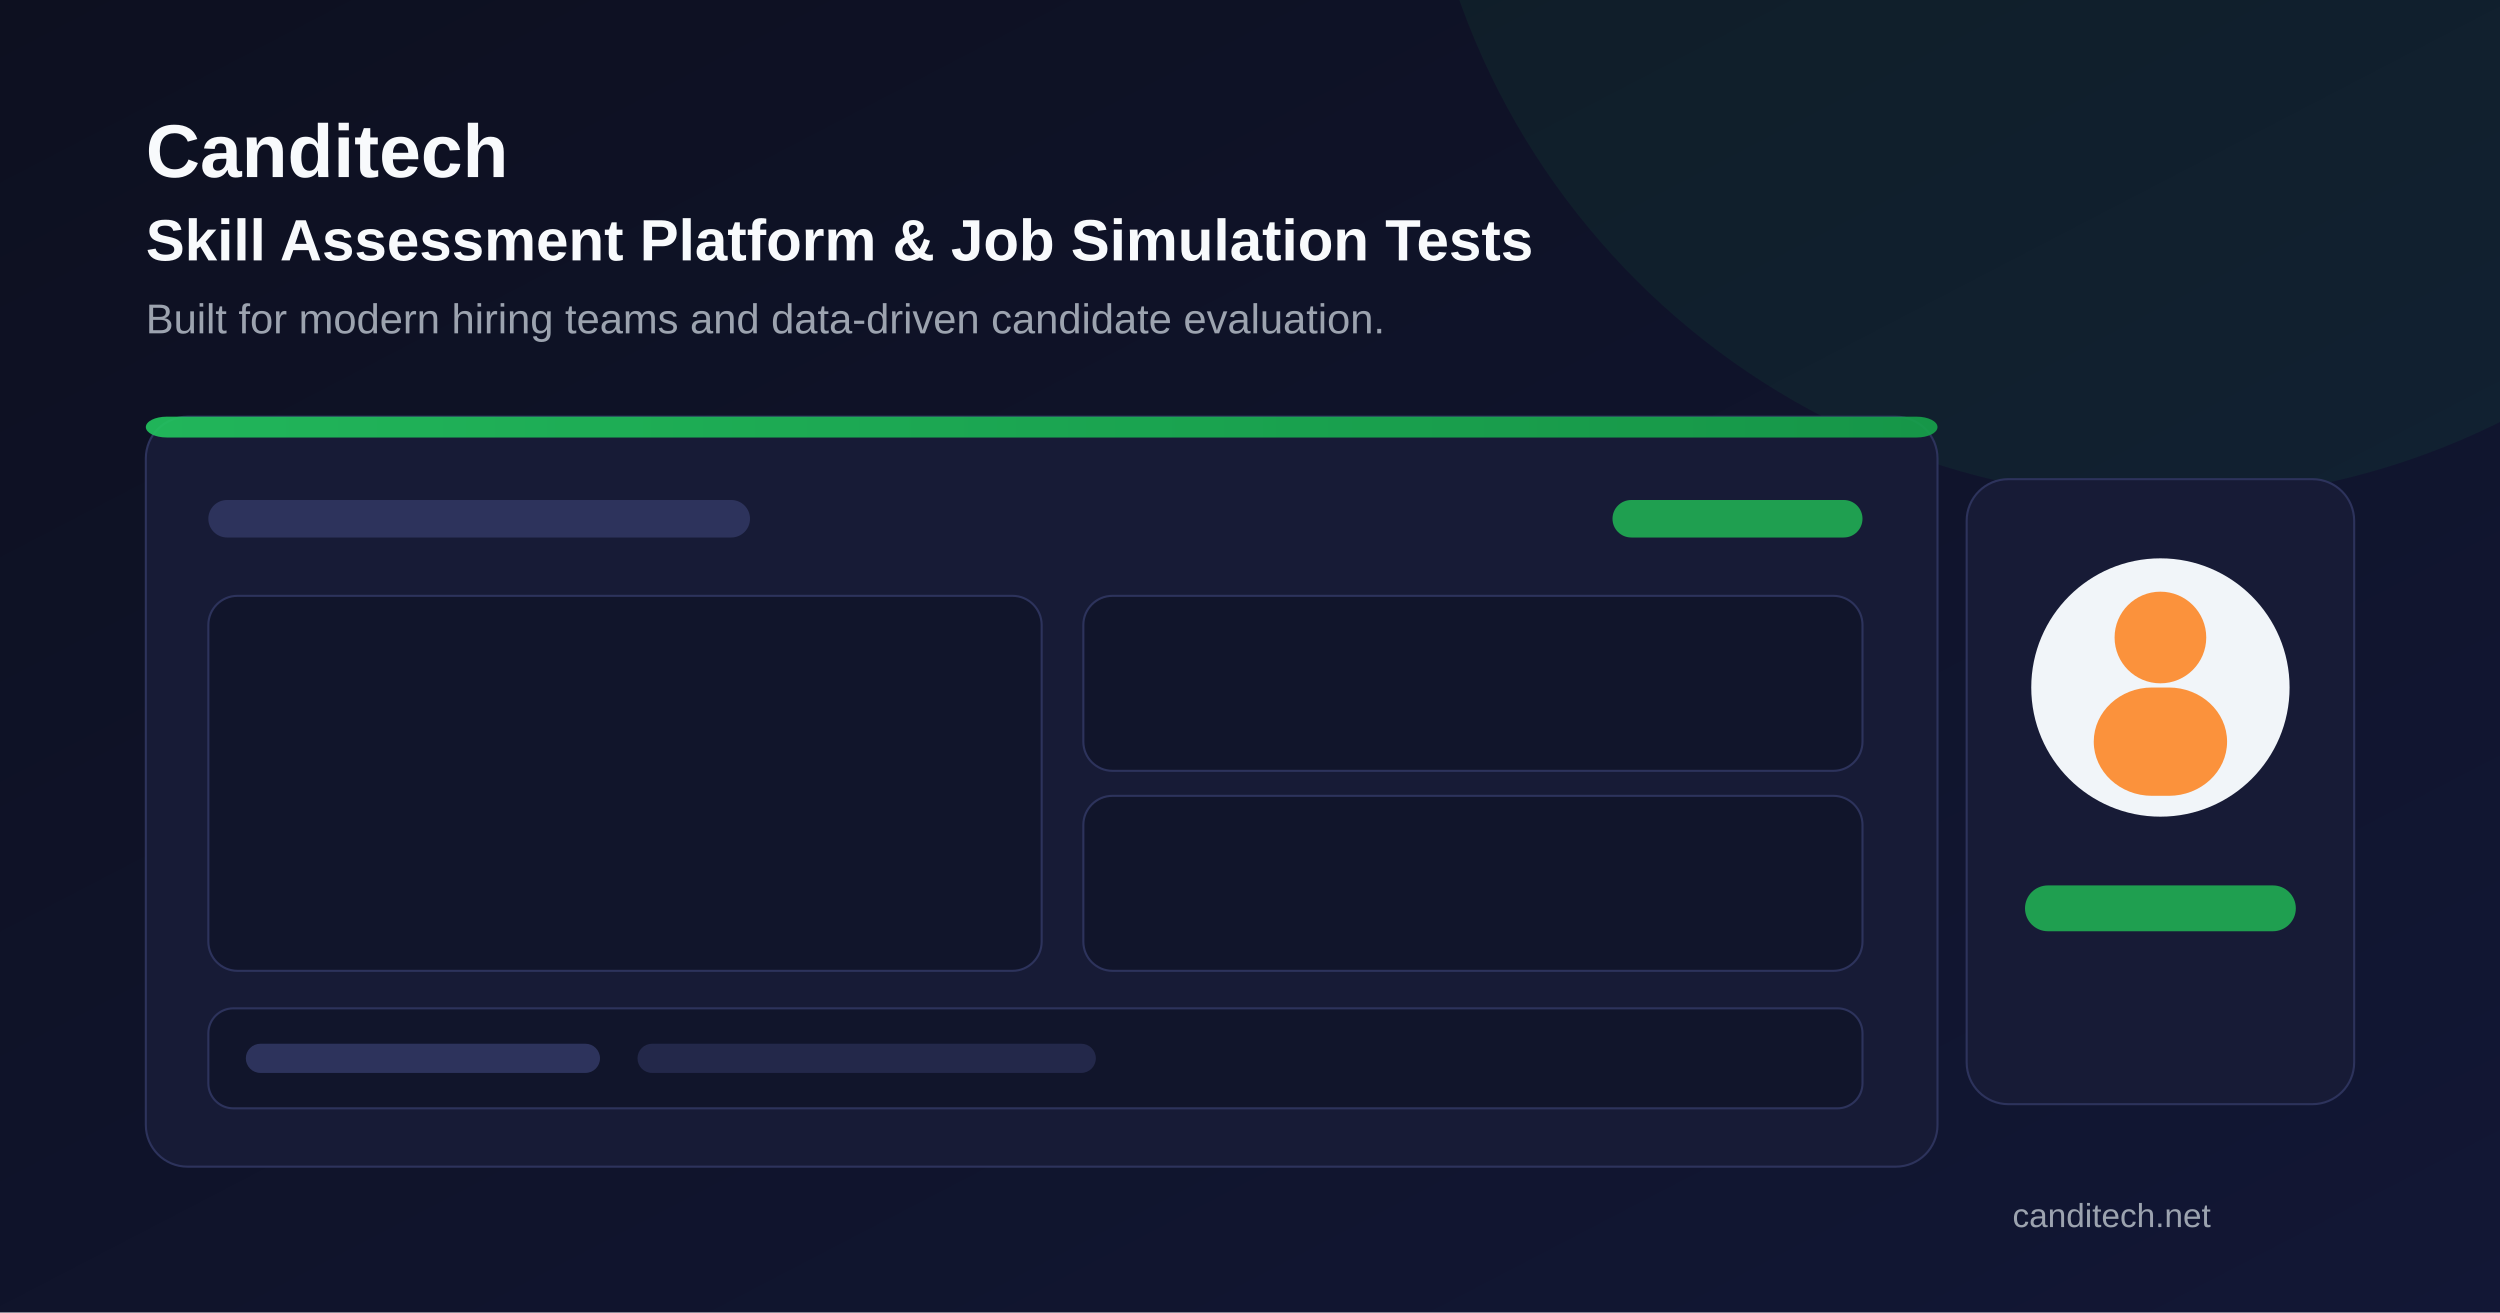
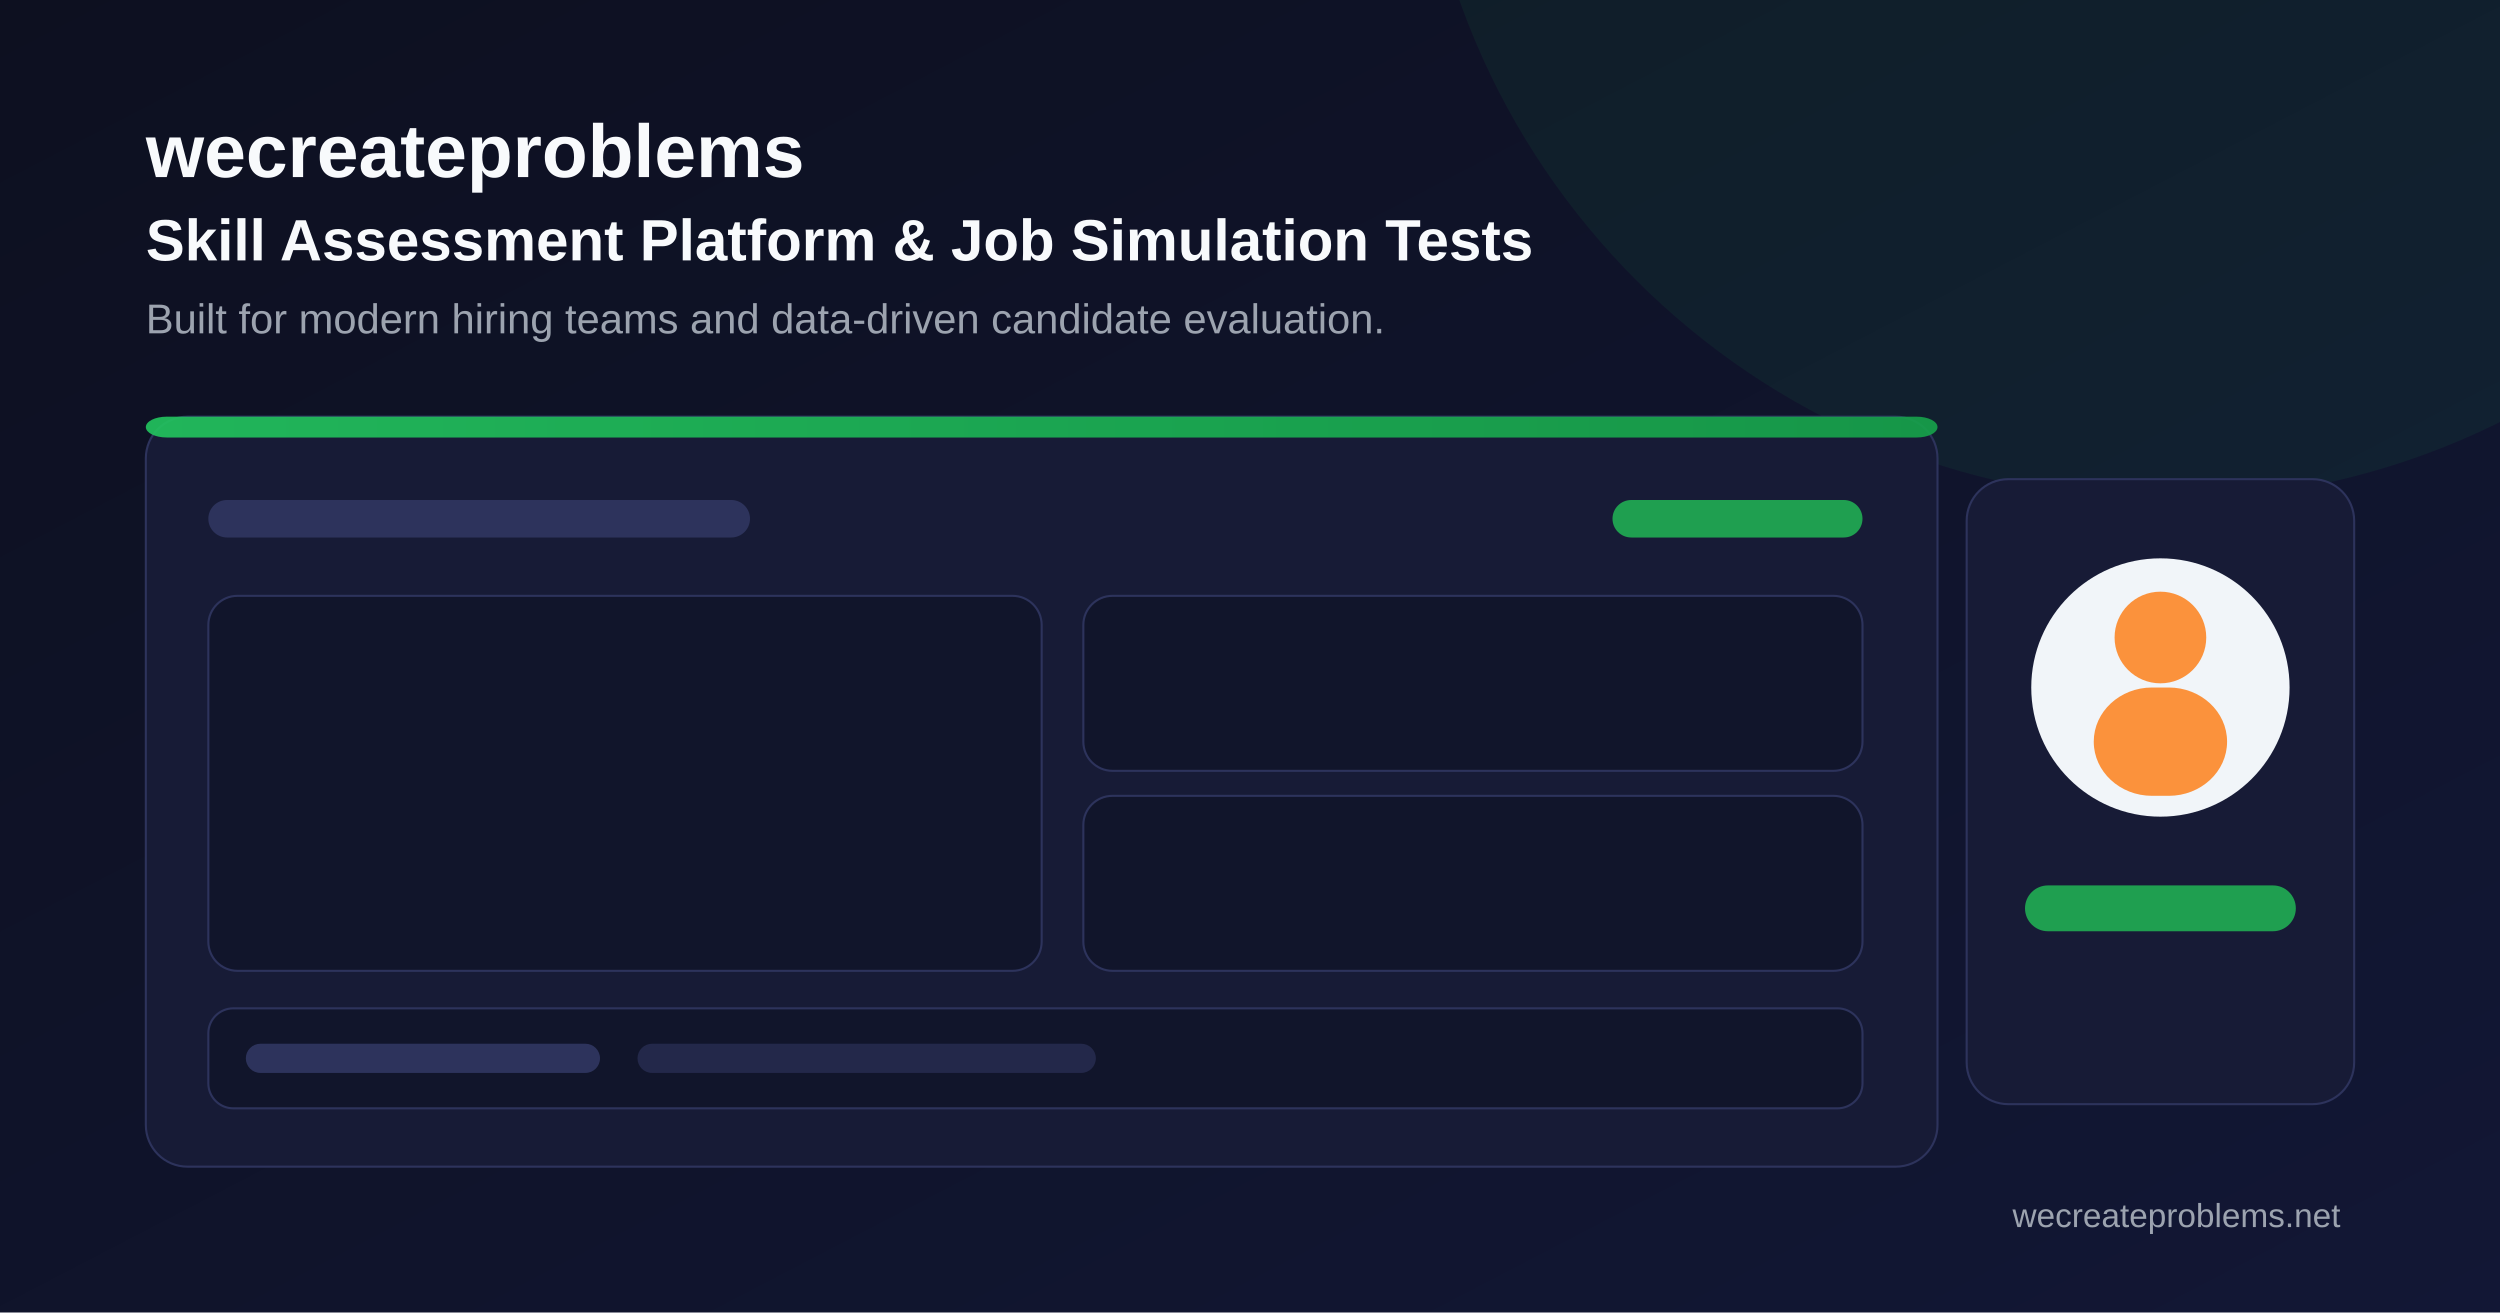
- <svg xmlns="http://www.w3.org/2000/svg" width="1200" height="630" viewBox="0 0 1200 630" role="img" aria-label="Canditech dashboard preview">
+ <svg xmlns="http://www.w3.org/2000/svg" width="1200" height="630" viewBox="0 0 1200 630" role="img" aria-label="wecreateproblems dashboard preview">
  <defs>
    <linearGradient id="bg" x1="0" y1="0" x2="1" y2="1">
      <stop offset="0%" stop-color="#0d1020" />
      <stop offset="100%" stop-color="#121735" />
    </linearGradient>
    <linearGradient id="accent" x1="0" y1="0" x2="1" y2="0">
      <stop offset="0%" stop-color="#22c55e" />
      <stop offset="100%" stop-color="#16a34a" />
    </linearGradient>
  </defs>
  <rect width="1200" height="630" fill="url(#bg)" />
  <circle cx="1040" cy="-120" r="360" fill="#22c55e" opacity="0.07" />
-   <text x="70" y="85" font-family="DM Sans, Segoe UI, Arial, sans-serif" font-size="36" font-weight="700" fill="#f8fafc">Canditech</text>
+   <text x="70" y="85" font-family="DM Sans, Segoe UI, Arial, sans-serif" font-size="36" font-weight="700" fill="#f8fafc">wecreateproblems</text>
  <text x="70" y="125" font-family="DM Sans, Segoe UI, Arial, sans-serif" font-size="28" font-weight="700" fill="#f8fafc">Skill Assessment Platform &amp; Job Simulation Tests</text>
  <text x="70" y="160" font-family="DM Sans, Segoe UI, Arial, sans-serif" font-size="20" fill="#9ca3af">Built for modern hiring teams and data-driven candidate evaluation.</text>
  <rect x="70" y="200" width="860" height="360" rx="20" fill="#171b36" stroke="#2d335c" />
  <rect x="70" y="200" width="860" height="10" rx="10" fill="url(#accent)" opacity="0.9" />
  <rect x="100" y="240" width="260" height="18" rx="9" fill="#2d335c" />
  <rect x="774" y="240" width="120" height="18" rx="9" fill="#1f9f50" />
  <rect x="100" y="286" width="400" height="180" rx="14" fill="#11152b" stroke="#2d335c" />
  <rect x="520" y="286" width="374" height="84" rx="14" fill="#11152b" stroke="#2d335c" />
  <rect x="520" y="382" width="374" height="84" rx="14" fill="#11152b" stroke="#2d335c" />
  <rect x="100" y="484" width="794" height="48" rx="12" fill="#11152b" stroke="#2d335c" />
  <rect x="118" y="501" width="170" height="14" rx="7" fill="#2d335c" />
  <rect x="306" y="501" width="220" height="14" rx="7" fill="#23284a" />
  <rect x="944" y="230" width="186" height="300" rx="20" fill="#171b36" stroke="#2d335c" />
  <circle cx="1037" cy="330" r="62" fill="#f1f5f9" />
  <circle cx="1037" cy="306" r="22" fill="#fb923c" />
  <rect x="1005" y="330" width="64" height="52" rx="28" fill="#fb923c" />
  <rect x="972" y="425" width="130" height="22" rx="11" fill="#1f9f50" />
-   <text x="966" y="589" font-family="DM Sans, Segoe UI, Arial, sans-serif" font-size="16" fill="#9ca3af">canditech.net</text>
+   <text x="966" y="589" font-family="DM Sans, Segoe UI, Arial, sans-serif" font-size="16" fill="#9ca3af">wecreateproblems.net</text>
</svg>
